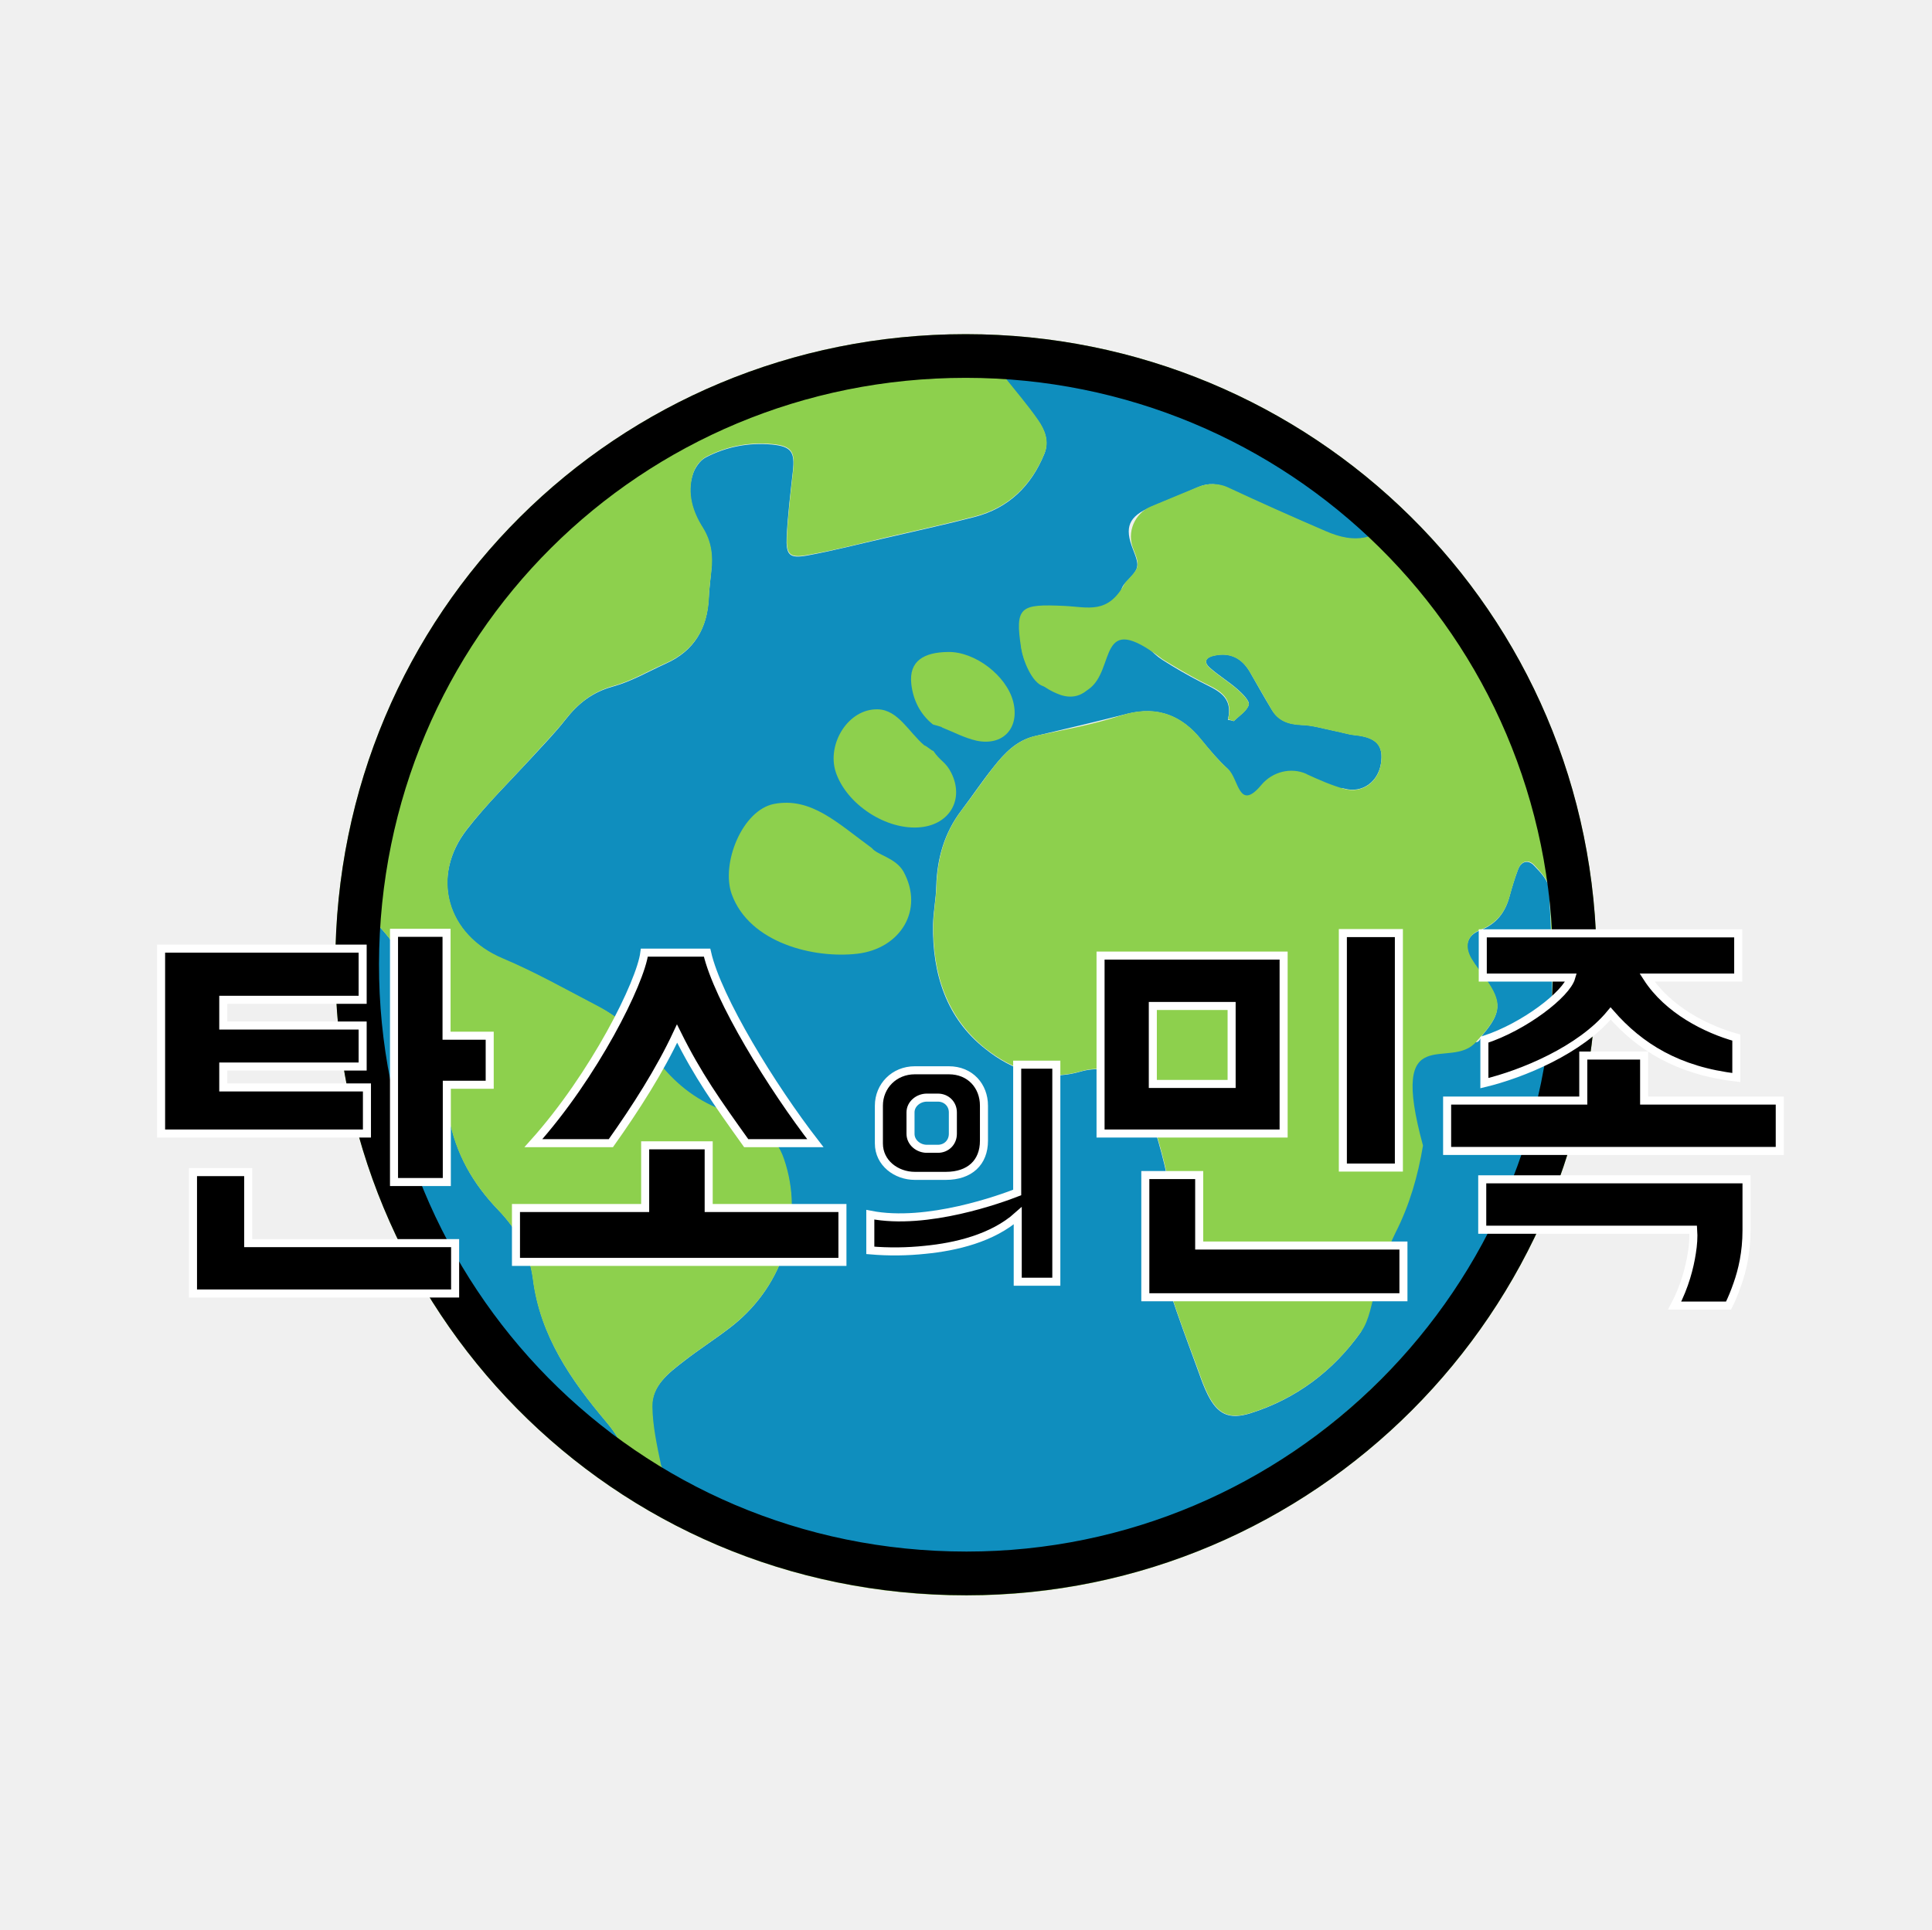
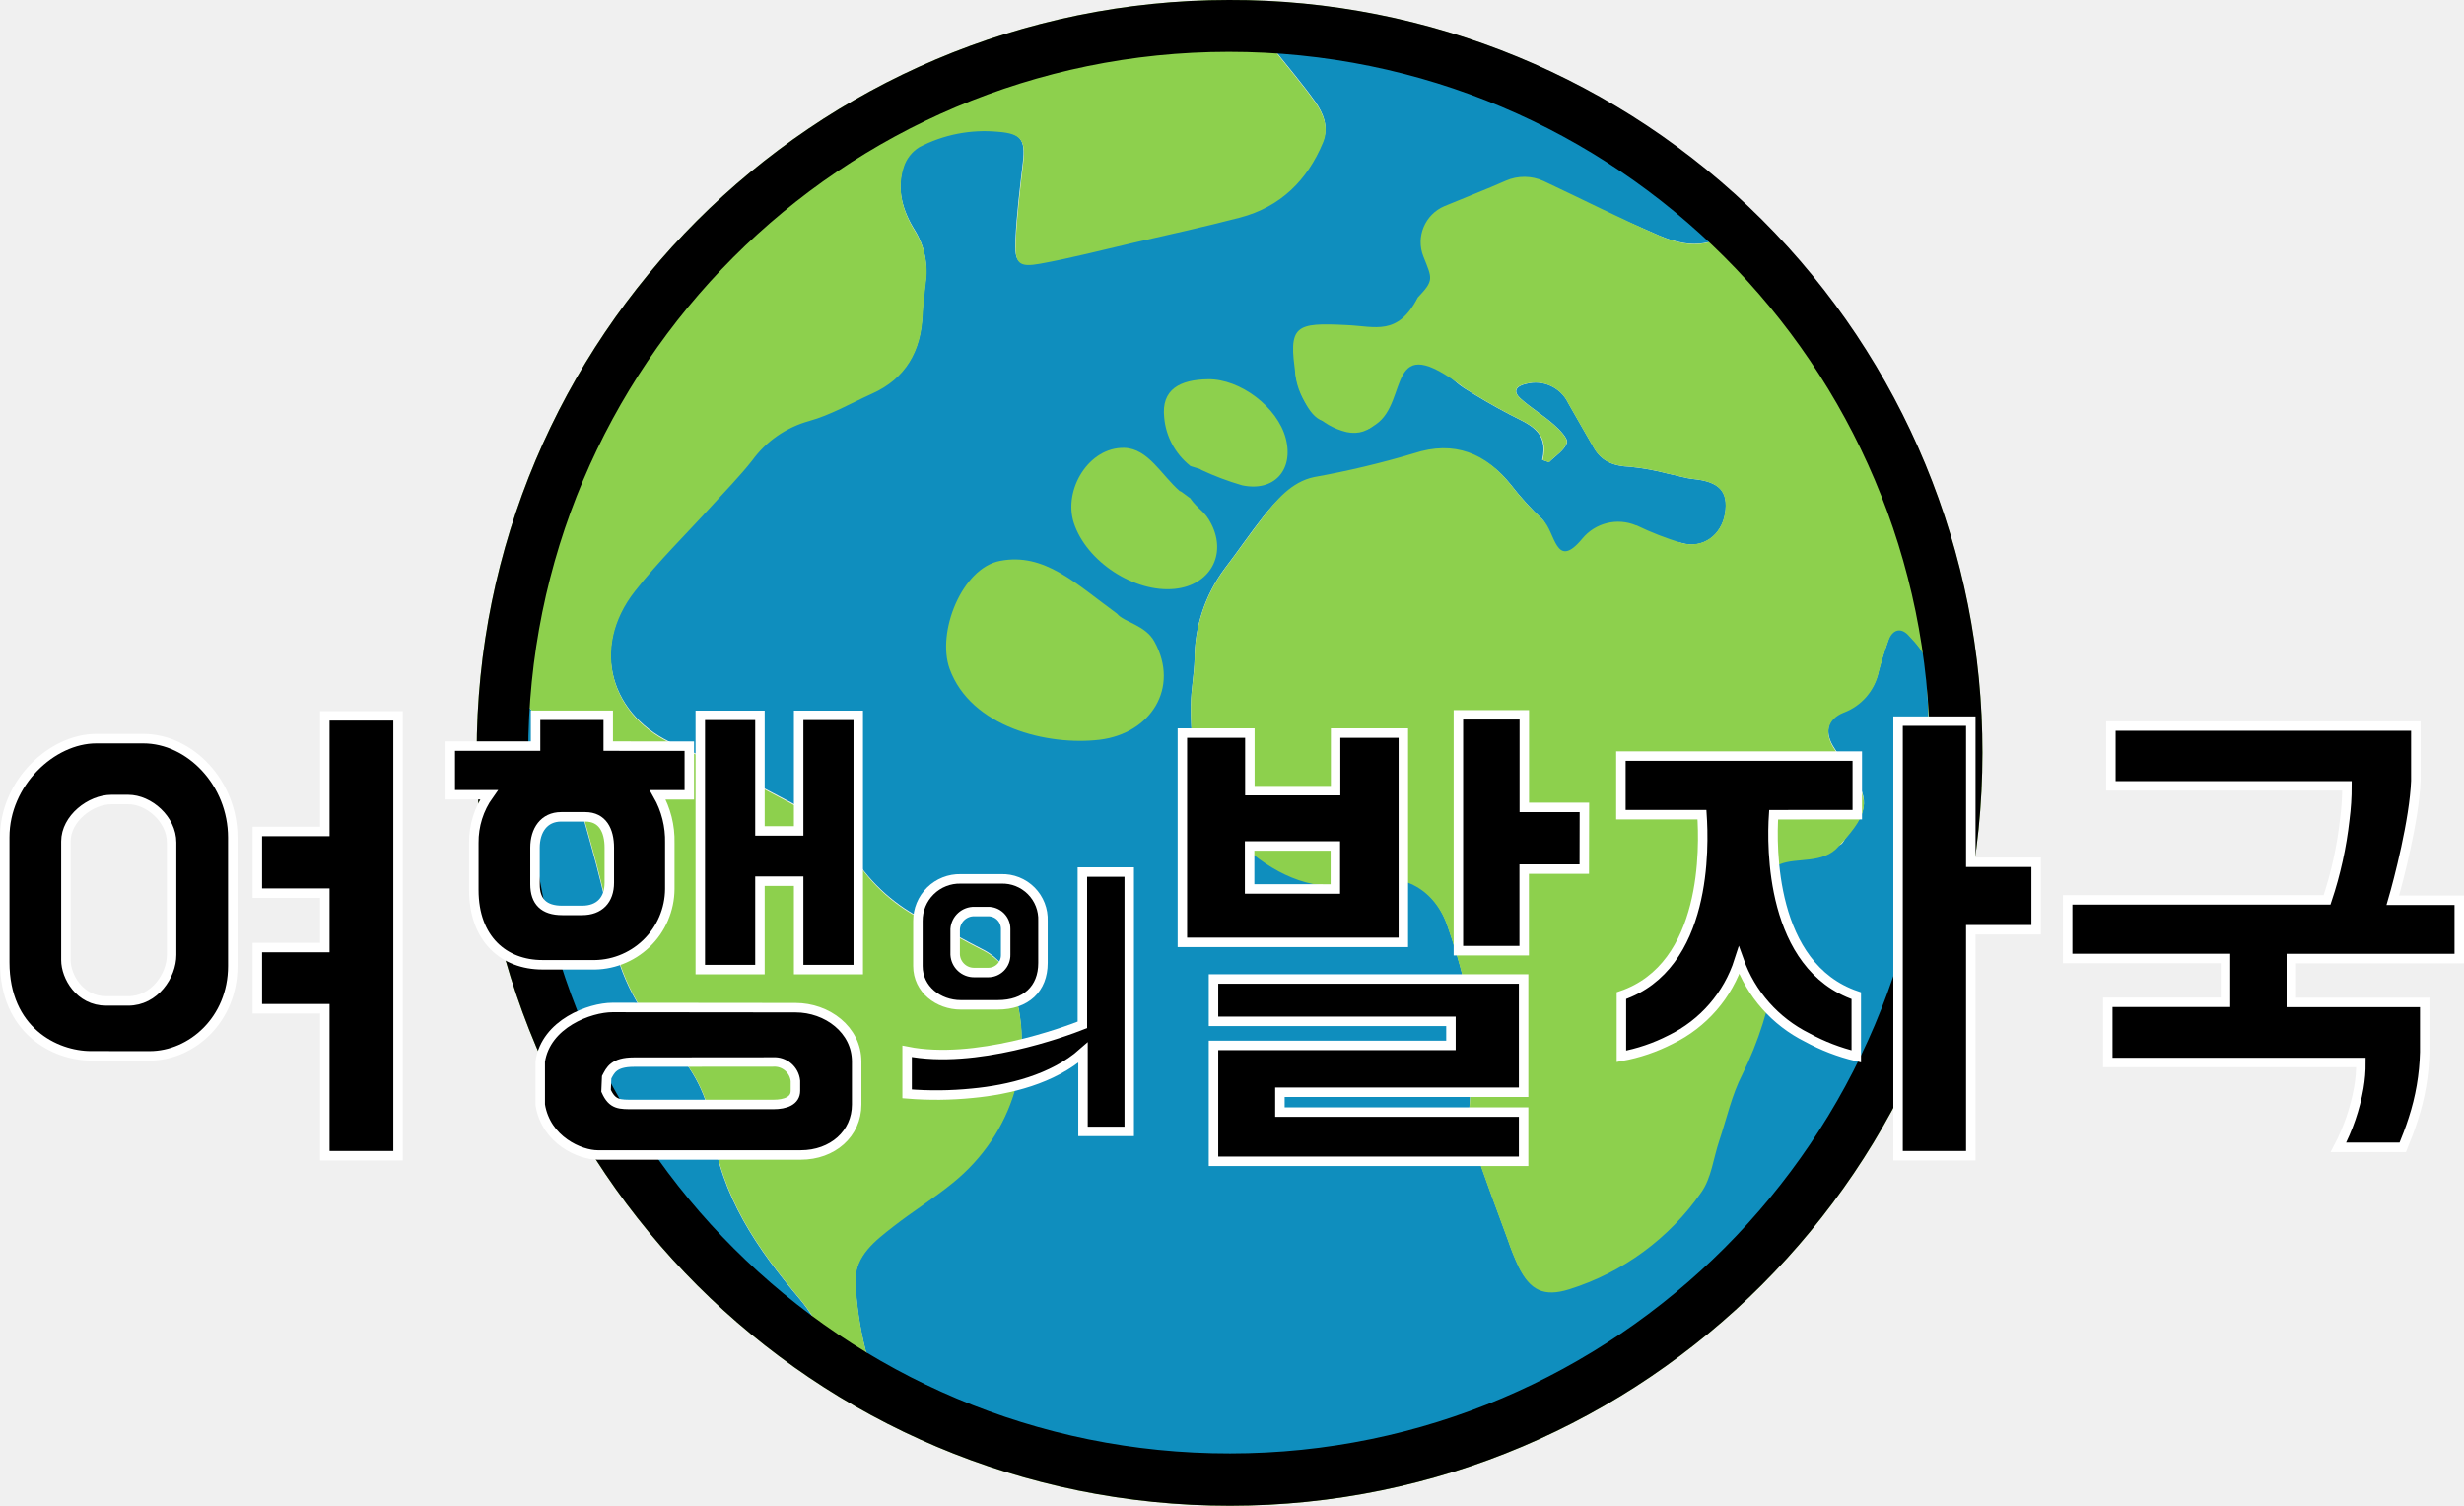
- <svg xmlns="http://www.w3.org/2000/svg" version="1.1" id="레이어_1" x="0px" y="0px" viewBox="0 0 720.8 720" enable-background="new 0 0 720.8 720" xml:space="preserve">
-   <g>
-     <g>
-       <path fill="#0F8EBE" d="M460.3,269.1c2-2,4.8-3.7,5.6-6.1c0.4-1.4-2.3-4.1-4.1-5.7c-3.3-2.9-7.1-5.2-10.4-8.1    c-2.6-2.3-1.4-4,1.7-4.6c5.7-1.2,10.1,0.8,13.2,6.1c2.7,4.7,5.3,9.4,8.1,14c2.5,4.2,6.3,5.6,11.1,5.8c4,0.1,7.9,1.3,11.8,2.1    c2.7,0.5,5.4,1.4,8.1,1.7c8.1,0.8,10.9,3.8,9.8,10.7c-1.1,6.8-7,11.1-13.6,9.3c-4.8-1.4-9.8,7.1-14.4,5    c-4.8-2.2-11.4-4.5-12.8,0.7c-10.2,39.5-11.8-9-16.3-13c-3.6-3.3-6.8-7.1-9.9-10.9c-7.3-9.1-16.3-12.6-27.8-9.7    c-11.4,2.9-22.8,5.6-34.3,8.3c-6.8,1.6-11.3,6.3-15.4,11.5c-4.2,5.2-7.9,10.8-12,16.2c-6.4,8.4-9.1,18-9.4,28.4    c-0.1,4.7-1.1,9.4-1.2,14.2c-0.3,18.3,4.9,35,19.6,46.5c9.9,7.9,21.8,12.3,35.4,8.4c11.2-3.2,21.5,2.5,25.4,14.3    c3.5,10.7,6.7,21.6,8.3,32.7c1.1,7.4-1.2,15.2-1.5,22.9c-0.2,4,0,8.2,1.1,11.9c3.3,10.2,7.1,20.3,10.8,30.4c1,2.8,2,5.6,3.3,8.2    c3.7,7.5,8,9.6,16,7.1c17.1-5.4,30.9-15.8,41.2-30.3c3.2-4.4-19.8-112,43-108.2c1.3,0.1,1.8-1.9,2.6-2.9c6.8-8.1,7-11.9,1-20.5    c-1.8-2.5-3.8-4.9-5.4-7.6c-2.8-4.7-1.6-8.9,3.3-10.7c6.1-2.4,9.4-6.7,11-12.8c0.9-3.3,1.9-6.6,3.1-9.8c1.2-3.3,3.9-3.9,6.1-1.5    c2.4,2.5,5.4,5.7,5.5,8.7c0.8,15.9,1.7,32,0.9,47.9c-1.2,25.9-8.2,50.6-19.7,73.9c-33.1,67.3-86.6,109.1-160.3,122.9    c-51.9,9.8-101.5,0.9-147.7-25.2c-1.9-1.1-4.3-2.8-4.7-4.5c-1.5-7.1-3.1-14.4-3.2-21.7c-0.1-7.9,6.2-12.7,11.9-17.1    c6-4.7,12.6-8.8,18.6-13.6c18.9-15.3,26.2-39.8,18.6-61.7c-1.6-4.7-4.2-8.4-8.7-10.7c-5.6-2.8-10.9-6-16.6-8.5    c-9.6-4.2-17.1-10.8-23.1-19.2c-5.4-7.5-11.9-14-20.2-18.3c-12-6.3-23.8-13-36.3-18.2c-20.5-8.7-27.1-30.5-13.1-48.4    c7.3-9.4,15.9-17.8,24-26.6c4.3-4.7,8.8-9.3,12.7-14.3c4.7-6,10-10.2,17.7-12.3c6.9-1.9,13.2-5.6,19.8-8.6    c10.5-4.7,15.4-13.2,15.9-24.4c0.2-3.3,0.6-6.5,0.9-9.8c0.6-5.8,0.1-11.1-3.2-16.4c-3.8-6-6-12.9-3.6-20.1    c0.8-2.4,2.7-5.1,4.8-6.2c7.7-4,16.1-5.6,24.7-4.8c7.3,0.7,8.6,2.8,7.8,10c-0.9,8.1-1.9,16.3-2.3,24.4c-0.3,6.9,1,8.2,7.7,7    c9.8-1.8,19.4-4.3,29.1-6.5c11.1-2.6,22.3-5,33.4-7.9c12.6-3.3,21-11.5,25.9-23.5c1.9-4.6,0.2-8.9-2.4-12.5    c-3.9-5.6-8.4-10.7-12.5-16c26.7-7.4,120.2,33.2,135.9,59.5c-5.8,1.6-11.1,0.2-16.1-2c-12.1-5.3-24.2-10.6-36.2-16.2    c-3.9-1.8-7.4-2.1-11.3-0.4c-5.8,2.6-11.8,4.9-17.6,7.4c-8.3,3.5-10,7.5-6.7,15.8c2.8,7,2.1,7.2-3,12.7c-6.4,6.8,6.8,24,13.9,28.5    c4.7,3,9.5,5.8,14.4,8.3c5.7,3,12.3,5,10.1,14.1C458.9,268.7,459.6,268.9,460.3,269.1z" />
-       <path fill="#0F8EBE" d="M140.9,345.1c8.3,8.6,13,18.2,15.9,28.7c3.9,14.2,8.2,28.3,10.7,42.8c2.5,13.9,9,25.2,18.5,35    c7.1,7.4,11.6,15.8,12.9,25.8c2.7,21.1,14.1,37.6,27.4,53.3c1.6,1.9,3.1,4,4.4,6.1C165.1,492.3,134.1,410.5,140.9,345.1z" />
-       <path fill="#8DD04D" d="M325.3,316.5c-13-9.5-22.7-19.1-36.5-16.5c-11.9,2.3-19.9,22.3-15.8,33.7c6.6,18.2,30.6,24.1,46.9,22.2    c16-1.9,25-16.3,17.2-30.6C334.2,320.1,327.3,319.1,325.3,316.5z" />
-       <path fill="#8DD04D" d="M344.9,278.2c-5.8-4.9-9.8-13.3-17.4-13.5c-11.1-0.3-19.1,13-15.7,23.4c4,12.1,19,21.9,31.7,20.6    c10.9-1.1,16.3-10.5,11.4-20.3c-2.1-4.2-4-4.2-6.7-8.2C347.9,280.4,345.2,278,344.9,278.2z" />
-       <path fill="#8DD04D" d="M351.5,271.5c4.3,1.7,8.4,3.9,12.8,4.9c10,2.1,16.2-4.8,13.7-14.6c-2.5-9.7-14.3-18.7-24.3-18.5    c-8.8,0.1-14.7,3.2-13.7,12c0.7,6.1,3.4,11.3,8,15C347.9,270.4,351.6,271.2,351.5,271.5z" />
-       <path fill="#8DD04D" d="M399.9,234.7c-1.9-1-3.7-2.1-5.6-2.9c-7.5-3.1-14.5,2.2-13.2,10.2c1.4,8.5,6.4,14.4,14.5,17.3    c7.8,2.7,14.1-3.3,12.3-11.5C406.7,242.7,403.9,238.3,399.9,234.7z" />
-       <path fill="#8DD04D" d="M511.1,250.1c3.3,4,6.4,6.5,10.7,7.1c4.1,0.6,7.7-2.2,8.1-6.3c0.7-7.4-5.6-15.8-13-17.1    c-6.2-1.1-10.4,4.5-8.2,11.2C509.3,247,510.5,249,511.1,250.1z" />
-       <path fill="#8DD04D" d="M595.7,360c0,129.7-105.5,235.3-235.1,235.4c-133,0-235.7-107.4-235.5-235.7    c0.2-131.3,105.1-235,235.2-235C489,124.7,595.7,227.8,595.7,360z M460.3,269.1c-0.7-0.2-1.4-0.5-2.1-0.7    c2.2-9.1-4.4-11.2-10.1-14.1c-4.9-2.6-9.7-5.4-14.4-8.3c-24.8-19.1-17.1,4.1-27.7,11.3c-3.3,2.3-2.2,1.6-8.4,1.7    c-3.2,0.1-5.2-2-8.3-2.9c-4.4-1.3-7.6-9.8-8.3-14.1c-2.5-15.8-0.2-16.6,15.9-15.9c9,0.4,16.6,3.4,22.9-8.7c5.1-5.4,5.8-5.7,3-12.6    c-2.5-6.2,0.5-13.2,6.6-15.8c5.7-2.4,11.4-4.7,17.1-7.1c3.8-1.7,8.2-1.7,11.9,0.1c12,5.6,24.1,11,36.2,16.2    c5.1,2.2,10.4,3.6,16.1,2c-15.7-26.3-109.2-66.9-135.9-59.5c4.2,5.3,8.6,10.4,12.5,16c2.5,3.6,4.3,7.9,2.4,12.5    c-4.9,11.9-13.3,20.2-25.9,23.5c-11.1,2.9-22.2,5.3-33.4,7.9c-9.7,2.3-19.3,4.8-29.1,6.5c-6.7,1.2-8-0.1-7.7-7    c0.4-8.2,1.4-16.3,2.3-24.4c0.8-7.2-0.5-9.3-7.8-10c-8.6-0.8-17,0.8-24.7,4.8c-2.1,1.1-4.1,3.8-4.8,6.2    c-2.3,7.2-0.2,14.1,3.6,20.1c3.3,5.3,3.9,10.6,3.2,16.4c-0.4,3.3-0.8,6.5-0.9,9.8c-0.5,11.3-5.4,19.7-15.9,24.4    c-6.6,2.9-12.9,6.7-19.8,8.6c-7.6,2.1-13,6.4-17.7,12.3c-3.9,5-8.4,9.5-12.7,14.3c-8,8.8-16.6,17.2-24,26.6    c-14,17.9-7.5,39.7,13.1,48.4c12.1,5.1,23.6,11.6,35.3,17.7c8.5,4.4,15.6,11,21.2,18.8c6.1,8.4,13.5,15,23.2,19.2    c5.7,2.4,11,5.7,16.6,8.5c4.5,2.3,7.1,6,8.7,10.7c7.5,21.9,0.3,46.3-18.6,61.7c-6,4.8-12.5,8.9-18.6,13.6    c-5.7,4.4-12,9.2-11.9,17.1c0.1,7.2,1.7,14.5,3.2,21.7c0.4,1.8,2.8,3.5,4.7,4.5c45.9,26,95.2,34.9,146.8,25.4    c65-12,120.5-52.1,153.7-109.2c15.8-27.2,25.7-56.6,27.1-87.8c0.7-15.9-0.1-32-0.9-47.9c-0.2-3-3.2-6.2-5.5-8.7    c-2.2-2.4-4.9-1.7-6.1,1.5c-1.2,3.2-2.2,6.5-3.1,9.8c-1.6,6.1-4.9,10.4-11,12.8c-4.9,1.9-6,6-3.3,10.7c1.6,2.7,3.6,5.1,5.4,7.6    c6,8.6,5.8,12.4-1,20.5c-0.8,1-1.8,1.9-2.6,2.9c-9.6,11.4-33-9.2-19.9,38.8c-1.9,11.3-5,22.2-10.3,32.6    c-3.3,6.5-4.9,13.8-7.2,20.8c-1.8,5.4-2.4,11.6-5.6,16.1c-10.3,14.5-24.1,24.9-41.2,30.3c-8,2.5-12.3,0.4-16-7.1    c-1.3-2.6-2.3-5.4-3.3-8.2c-3.7-10.1-7.6-20.1-10.8-30.4c-1.2-3.7-1.3-7.9-1.1-11.9c0.3-7.7,2.6-15.5,1.5-22.9    c-1.6-11.1-4.8-22-8.3-32.7c-3.9-11.8-14.2-17.6-25.4-14.3c-13.6,3.9-25.4-0.6-35.4-8.4c-14.6-11.6-19.9-28.2-19.6-46.5    c0.1-4.7,1-9.4,1.2-14.2c0.3-10.4,3-20,9.4-28.4c4.1-5.3,7.8-10.9,12-16.2c4.2-5.3,8.8-10.1,16-11.6c10.4-2.2,21-4.1,31.1-7.4    c12.7-4.2,22.6-0.8,30.4,9c3.1,3.8,6.2,7.6,9.9,10.9c4,3.6,3.9,16.1,12.4,5.9c4.1-4.9,11-6.7,16.8-4.1c0,0,0.1,0,0.1,0.1    c4.6,2.1,9.3,4.2,14.1,5.5c6.6,1.8,12.5-2.5,13.6-9.3c1.1-6.9-1.8-9.9-9.8-10.7c-2.7-0.3-5.4-1.2-8.1-1.7c-3.9-0.8-7.8-2-11.8-2.1    c-4.8-0.2-8.7-1.5-11.1-5.8c-2.7-4.7-5.4-9.4-8.1-14c-3.1-5.3-7.5-7.3-13.2-6.1c-3.1,0.6-4.3,2.3-1.7,4.6    c3.3,2.9,7.1,5.2,10.4,8.1c1.8,1.6,4.5,4.3,4.1,5.7C465.2,265.4,462.3,267.2,460.3,269.1z M140.9,345.1    c-6.8,65.3,24.3,147.2,89.7,191.7c-1.3-2.2-2.8-4.2-4.4-6.1c-13.2-15.7-24.7-32.2-27.4-53.3c-1.3-10-5.8-18.4-12.9-25.8    c-9.4-9.8-16-21-18.5-35c-2.5-14.4-6.8-28.6-10.7-42.8C153.9,363.4,149.2,353.8,140.9,345.1z" />
-     </g>
-     <path d="M360.3,124.7c-130.1,0-235,103.7-235.2,235C124.9,488,227.6,595.4,360.6,595.3c129.6,0,235.1-105.6,235.1-235.4   C595.7,227.8,489,124.7,360.3,124.7z M360.6,579c-123.8,0-219.4-99.9-219.2-219.3C141.7,237.5,239.2,141,360.3,141   c119.8,0,219,96,219.1,219C579.4,480.7,481.2,579,360.6,579z" />
-   </g>
-   <g>
-     <g>
-       <path stroke="#FFFFFF" stroke-width="3" stroke-miterlimit="10" d="M83.3,373.1v9.6h52V398h-52v7.8h53.6V423H60.1v-69h75.2v19.1    H83.3z M72,482.7v-45.3h20.6v26.5h77.2v18.8H72z M182.7,386.5v18.3h-16v36.3H147v-93h19.6v38.4H182.7z" />
-       <path stroke="#FFFFFF" stroke-width="3" stroke-miterlimit="10" d="M192.5,470.9v-20.1h48.2v-23.4h23.7v23.4h49.9v20.1H192.5z     M263.8,355.5c3.9,17.2,24.2,50.2,40.4,71.1h-25.8c-11-15.4-18-25.2-25.8-40.9c-6.4,13.7-15.4,27.8-24.7,40.9H199    c22.7-25.3,40-60,41.4-71.1H263.8z" />
-       <path stroke="#FFFFFF" stroke-width="3" stroke-miterlimit="10" d="M394.1,478.3h-14.4v-24.6c-9.4,8.4-23.2,11.6-34.6,12.7    c-6.6,0.7-13.5,0.8-20.4,0.2v-13.3c21.2,4.2,49.2-6.1,54.8-8.3v-47.7h14.6V478.3z M354,399.4c8,0,13.1,5.9,13.1,13.2v13.1    c0,8.1-5.3,13.1-14.2,13.1h-11.6c-6.9,0-13.4-4.8-13.4-12.1v-14.1c0-7.3,5.7-13.2,13.4-13.2H354z M355.5,415.1    c0-3.1-2.4-5.5-5.6-5.5h-4.1c-3.2,0-6.1,2.4-6.1,5.5v8c0,3.2,2.9,5.6,6.1,5.6h4.1c3.2,0,5.6-2.4,5.6-5.6V415.1z" />
-       <path stroke="#FFFFFF" stroke-width="3" stroke-miterlimit="10" d="M478.9,423h-68.3v-66.4h68.3V423z M427.3,438.5h20.1v26.3h76.2    v19.3h-96.3V438.5z M430.1,375.4v29.1h29.4v-29.1H430.1z M501,435.7v-87.5h20.9v87.5H501z" />
-       <path stroke="#FFFFFF" stroke-width="3" stroke-miterlimit="10" d="M664,429.5H539.9v-18.8h50.8v-16.8h22.7v16.8H664V429.5z     M651.6,459.1c0,8.3-1.6,15-3.4,20.1c-1,2.9-2.1,5.6-3.3,8h-20.1c3.8-7.2,5.6-14.4,6.4-19.6c0.5-3.1,0.7-5.9,0.5-8.7H553v-18.8    h98.6V459.1z M648.5,348.3v16.5h-34c7.8,12.1,22.1,19.3,33.3,22.4v14.9c-21.7-2.5-36-11.4-46.9-23.9c-11.3,13.7-33,22.6-47.1,26    V388c15-4.9,30.6-17,32.4-23.2h-33v-16.5H648.5z" />
+ <svg xmlns="http://www.w3.org/2000/svg" viewBox="0 0 390.28 238.5">
+   <defs>
+     <style>.cls-1{fill:#0f8ebe;}.cls-2{fill:#8dd04d;}.cls-3{stroke:#fff;stroke-miterlimit:10;stroke-width:1.5px;}</style>
+   </defs>
+   <g id="레이어_2" data-name="레이어 2">
+     <g id="레이어_1-2" data-name="레이어 1">
+       <path class="cls-1" d="M245.36,73.21c1-1,2.45-1.87,2.83-3.08.22-.68-1.16-2.09-2.06-2.88-1.67-1.47-3.62-2.62-5.27-4.11-1.3-1.16-.69-2,.87-2.34a5.75,5.75,0,0,1,6.69,3.08c1.37,2.37,2.7,4.76,4.08,7.12,1.26,2.15,3.2,2.84,5.65,2.93a38.93,38.93,0,0,1,6,1.08c1.37.27,2.72.73,4.1.87,4.08.41,5.54,1.94,5,5.43S269.68,87,266.36,86c-2.46-.68-5,3.58-7.32,2.52s-5.79-2.29-6.48.38c-5.18,20-6-4.58-8.24-6.61a46.73,46.73,0,0,1-5-5.51c-3.68-4.59-8.25-6.41-14.06-4.94s-11.57,2.84-17.37,4.2c-3.47.82-5.75,3.22-7.83,5.83s-4,5.49-6.08,8.18a24.15,24.15,0,0,0-4.77,14.39c-.07,2.4-.55,4.79-.59,7.18-.15,9.3,2.5,17.72,9.91,23.58,5,4,11.05,6.23,17.93,4.26,5.68-1.62,10.91,1.29,12.86,7.27a98.85,98.85,0,0,1,4.2,16.59c.54,3.75-.59,7.71-.75,11.59a17.62,17.62,0,0,0,.57,6c1.66,5.18,3.63,10.27,5.49,15.38a40.33,40.33,0,0,0,1.66,4.15c1.86,3.78,4,4.87,8.11,3.58a40,40,0,0,0,20.86-15.34c1.6-2.25-10-56.77,21.77-54.82.66,0,.91-1,1.33-1.48,3.44-4.09,3.53-6,.49-10.38-.9-1.3-1.93-2.51-2.72-3.86-1.4-2.39-.79-4.49,1.67-5.44a8.84,8.84,0,0,0,5.58-6.49c.44-1.68,1-3.35,1.56-5s2-2,3.1-.79,2.72,2.88,2.8,4.4c.42,8.09.86,16.21.48,24.28a94.38,94.38,0,0,1-10,37.43c-16.79,34.12-43.89,55.26-81.23,62.3-26.3,4.95-51.43.44-74.84-12.78-1-.54-2.19-1.39-2.38-2.3a55.55,55.55,0,0,1-1.61-11c0-4,3.15-6.41,6-8.66,3.07-2.4,6.39-4.46,9.41-6.91,9.6-7.77,13.28-20.18,9.45-31.26a8.91,8.91,0,0,0-4.42-5.43c-2.82-1.41-5.53-3.06-8.41-4.3a28,28,0,0,1-11.73-9.7,29.65,29.65,0,0,0-10.24-9.27c-6.09-3.17-12.09-6.58-18.4-9.24-10.41-4.39-13.71-15.45-6.61-24.5,3.72-4.75,8.08-9,12.14-13.48,2.17-2.39,4.45-4.7,6.44-7.23a16.61,16.61,0,0,1,9-6.25c3.47-1,6.69-2.84,10-4.34,5.34-2.39,7.79-6.66,8-12.38.08-1.65.3-3.3.48-5a12.21,12.21,0,0,0-1.64-8.3c-1.93-3.06-3-6.56-1.83-10.2a5.76,5.76,0,0,1,2.45-3.15,22.34,22.34,0,0,1,12.52-2.44c3.7.34,4.36,1.41,3.94,5-.47,4.11-1,8.23-1.18,12.36-.17,3.5.5,4.15,3.89,3.53,4.95-.9,9.83-2.17,14.73-3.31,5.65-1.31,11.31-2.56,16.91-4,6.39-1.68,10.66-5.85,13.15-11.89,1-2.34.08-4.49-1.21-6.33-2-2.81-4.24-5.43-6.35-8.09C215.57,4.39,263,25,270.91,38.28c-2.92.8-5.6.09-8.17-1-6.14-2.68-12.26-5.39-18.32-8.23a6.42,6.42,0,0,0-5.71-.2c-3,1.3-6,2.5-8.94,3.75-4.21,1.76-5.08,3.81-3.41,8,1.4,3.53,1.09,3.66-1.51,6.41-3.25,3.43,3.42,12.15,7,14.43,2.38,1.51,4.82,2.93,7.31,4.23,2.87,1.5,6.21,2.54,5.11,7.17Z" />
+       <path class="cls-1" d="M83.48,111.72a32.64,32.64,0,0,1,8,14.55c2,7.19,4.14,14.36,5.42,21.67a33.36,33.36,0,0,0,9.36,17.73,22.49,22.49,0,0,1,6.53,13.07c1.36,10.7,7.16,19.08,13.86,27a23.59,23.59,0,0,1,2.22,3.1C95.77,186.3,80,144.82,83.48,111.72Z" />
+       <path class="cls-2" d="M176.92,97.19c-6.61-4.82-11.5-9.69-18.51-8.36-6.06,1.14-10.08,11.32-8,17.1,3.35,9.24,15.49,12.22,23.77,11.24,8.13-1,12.68-8.25,8.69-15.52C181.46,99,178,98.55,176.92,97.19Z" />
+       <path class="cls-2" d="M186.88,77.79c-2.91-2.51-5-6.75-8.8-6.85-5.62-.14-9.69,6.61-8,11.87,2,6.15,9.63,11.12,16,10.46,5.5-.56,8.28-5.32,5.79-10.27-1.08-2.16-2-2.15-3.41-4.16C188.41,78.93,187,77.69,186.88,77.79Z" />
+       <path class="cls-2" d="M190.21,74.4a44.72,44.72,0,0,0,6.51,2.46c5.07,1.09,8.23-2.41,6.94-7.4s-7.25-9.46-12.31-9.39c-4.46.06-7.44,1.61-6.95,6.06a11,11,0,0,0,4.06,7.6C188.41,73.87,190.27,74.25,190.21,74.4Z" />
+       <path class="cls-2" d="M214.72,55.77c-.95-.5-1.87-1.08-2.86-1.49-3.81-1.55-7.34,1.12-6.67,5.18a10.68,10.68,0,0,0,7.36,8.77c4,1.38,7.13-1.67,6.22-5.82A12.15,12.15,0,0,0,214.72,55.77Z" />
+       <path class="cls-2" d="M271.07,63.55c1.66,2,3.22,3.29,5.4,3.6A3.58,3.58,0,0,0,280.6,64,8.69,8.69,0,0,0,274,55.28c-3.14-.57-5.27,2.29-4.15,5.67A18.6,18.6,0,0,0,271.07,63.55Z" />
+       <path class="cls-2" d="M314,119.24C314,185,260.5,238.49,194.84,238.5A119.25,119.25,0,1,1,314,119.24Zm-68.59-46-1.05-.37c1.1-4.63-2.24-5.67-5.11-7.17-2.49-1.3-4.93-2.72-7.31-4.23-12.59-9.68-8.64,2.09-14,5.74-1.68,1.14-1.1.8-4.25.88-1.64,0-2.64-1-4.22-1.45-2.25-.67-3.87-5-4.22-7.15-1.27-8-.09-8.41,8.05-8,4.58.2,8.07,1.78,11.27-4.37,2.6-2.74,2.29-2.95.89-6.48a6.19,6.19,0,0,1,3.35-8c2.89-1.21,6.8-2.72,9.66-4a7.3,7.3,0,0,1,6.05.05c6.06,2.84,12.14,5.93,18.28,8.61,2.57,1.12,5.25,1.83,8.17,1C263,25,215.57,4.39,202,8.15c2.11,2.66,4.37,5.28,6.35,8.09,1.29,1.84,2.17,4,1.21,6.33-2.49,6-6.76,10.21-13.15,11.89-5.6,1.46-11.26,2.71-16.91,4-4.9,1.14-9.78,2.41-14.73,3.31-3.39.62-4.06,0-3.89-3.53.2-4.13.71-8.25,1.18-12.36.42-3.64-.24-4.71-3.94-5a22.34,22.34,0,0,0-12.52,2.44,5.76,5.76,0,0,0-2.45,3.15c-1.19,3.64-.1,7.14,1.83,10.2a12.21,12.21,0,0,1,1.64,8.3c-.18,1.65-.4,3.3-.48,5-.26,5.72-2.71,10-8,12.38-3.32,1.5-6.54,3.38-10,4.34a16.61,16.61,0,0,0-9,6.25c-2,2.53-4.27,4.84-6.44,7.23-4.06,4.48-8.42,8.73-12.14,13.48-7.1,9.05-3.8,20.11,6.61,24.5,6.14,2.59,12,5.89,17.9,9a31.08,31.08,0,0,1,10.73,9.5,27.89,27.89,0,0,0,11.74,9.72c2.88,1.24,5.59,2.89,8.41,4.3a8.91,8.91,0,0,1,4.42,5.43c3.83,11.08.15,23.49-9.45,31.26-3,2.45-6.34,4.51-9.41,6.91-2.88,2.25-6.06,4.64-6,8.66a55.55,55.55,0,0,0,1.61,11c.19.91,1.43,1.76,2.38,2.3,23.28,13.15,48.26,17.68,74.41,12.86,32.93-6.08,61-26.39,77.88-55.34,8-13.78,13-28.69,13.74-44.47.38-8.07-.06-16.19-.48-24.28-.08-1.52-1.61-3.14-2.8-4.4s-2.48-.88-3.1.79-1.12,3.29-1.56,5a8.84,8.84,0,0,1-5.58,6.49c-2.46,1-3.07,3.05-1.67,5.44.79,1.35,1.82,2.56,2.72,3.86,3,4.36,2.95,6.29-.49,10.38-.42.51-.9,1-1.33,1.48-4.89,5.76-16.71-4.66-10.07,19.65a56.42,56.42,0,0,1-5.2,16.5c-1.68,3.27-2.48,7-3.66,10.52-.92,2.74-1.24,5.9-2.84,8.15a40,40,0,0,1-20.86,15.34c-4.07,1.29-6.25.2-8.11-3.58a40.33,40.33,0,0,1-1.66-4.15c-1.86-5.11-3.83-10.2-5.49-15.38a17.62,17.62,0,0,1-.57-6c.16-3.88,1.29-7.84.75-11.59a98.85,98.85,0,0,0-4.2-16.59c-1.95-6-7.18-8.89-12.86-7.27-6.88,2-12.89-.28-17.93-4.26-7.41-5.86-10.06-14.28-9.91-23.58,0-2.39.52-4.78.59-7.18A24.15,24.15,0,0,1,194,90.06c2.07-2.69,4-5.52,6.08-8.18s4.46-5.57,8.08-6.32a143.83,143.83,0,0,0,15.76-3.75c6.46-2.12,11.46,0,15.42,5a46.73,46.73,0,0,0,5,5.51c2.05,1.84,2,8.17,6.28,3a7.34,7.34,0,0,1,8.53-2.1l.07,0A49.13,49.13,0,0,0,266.36,86c3.32.94,6.33-1.26,6.86-4.7s-.91-5-5-5.43c-1.38-.14-2.73-.6-4.1-.87a38.93,38.93,0,0,0-6-1.08c-2.45-.09-4.39-.78-5.65-2.93-1.38-2.36-2.71-4.75-4.08-7.12a5.75,5.75,0,0,0-6.69-3.08c-1.56.32-2.17,1.18-.87,2.34,1.65,1.49,3.6,2.64,5.27,4.11.9.79,2.28,2.2,2.06,2.88C247.81,71.34,246.36,72.2,245.36,73.21ZM83.48,111.72c-3.45,33.1,12.29,74.58,45.44,97.14a23.59,23.59,0,0,0-2.22-3.1c-6.7-7.94-12.5-16.32-13.86-27a22.49,22.49,0,0,0-6.53-13.07A33.36,33.36,0,0,1,97,147.94c-1.28-7.31-3.46-14.48-5.42-21.67A32.64,32.64,0,0,0,83.48,111.72Z" />
+       <path d="M194.66,0a119.25,119.25,0,1,0,.18,238.5C260.5,238.49,314,185,314,119.24A119,119,0,0,0,194.66,0Zm.17,230.21a111,111,0,1,1,110.84-111C305.67,180.41,255.93,230.2,194.83,230.21Z" />
+       <path class="cls-3" d="M14.42,167.23c-5.72,0-13.67-4-13.67-14.82v-19.8C.75,124,8.21,117,15.25,117H22.7c7.38,0,14.17,7,14.17,15.66V153c0,8.53-6.55,14.24-13.17,14.24Zm5.88-8.69c4.22,0,6.88-4.06,6.88-7.29V133.44c0-3.65-3.57-6.8-6.88-6.8H17.65c-3.31,0-7.21,3-7.21,6.63v18.8c0,2.57,2.16,6.47,6.38,6.47Zm42.75,24.52H51.45V159.78H40.76v-9.69H51.45v-8.62H40.76V131.7H51.45V113.39h11.6Z" />
+       <path class="cls-3" d="M109.18,118.19v7.71h-5a14.67,14.67,0,0,1,1.91,7.62v7.29a12.08,12.08,0,0,1-12.51,12H85.9c-6,0-10.85-4-10.85-11.85v-7.45a12.84,12.84,0,0,1,2.4-7.62H71.32v-7.71H84.83v-4.88H96.34v4.88ZM96.51,134.26c0-2.73-1.08-4.88-3.81-4.88H88.89c-2.74,0-4.15,2.15-4.15,4.88v5.8c0,2.74,1.41,4.14,4.31,4.14H92.2c2.73,0,4.31-1.65,4.31-4.39ZM126,159.61c5,0,9.69,3.48,9.69,8.54v6.79c0,4.64-3.81,8-8.86,8H94.69c-2.82,0-8.21-2.32-9.12-7.95v-6.87c.91-6,7.87-8.54,11.43-8.54Zm-25.6,8.62c-3.23,0-3.73,1.32-4.31,2.4L96,172.78c1,2.24,2.15,2.16,4.39,2.16h22.12c1.9,0,3.48-.58,3.48-2.16v-1.57a3.35,3.35,0,0,0-3.56-3Zm35.54-54.92v40.26H126.5v-14h-6.13v14h-9.45V113.31h9.45v18.3h6.13v-18.3Z" />
+       <path class="cls-3" d="M178.86,179.21h-7.32V166.72c-4.78,4.24-11.76,5.9-17.51,6.44a56.67,56.67,0,0,1-10.35.1v-6.74c10.74,2.15,24.93-3.07,27.76-4.19v-24.2h7.42Zm-20.3-40a6.42,6.42,0,0,1,6.64,6.68v6.63c0,4.1-2.69,6.64-7.17,6.64h-5.86c-3.51,0-6.78-2.44-6.78-6.15v-7.12a6.62,6.62,0,0,1,6.78-6.68Zm.73,7.95a2.75,2.75,0,0,0-2.82-2.78h-2.1a3,3,0,0,0-3.08,2.78v4.05a3,3,0,0,0,3.08,2.83h2.1a2.76,2.76,0,0,0,2.82-2.83Z" />
+       <path class="cls-3" d="M222.28,116.12v33.14h-35V116.12h10.69v9.11h13.58v-9.11Zm-30.07,49.46h37.61v-3.81H192.21v-6.71h49.12V173h-38.6v3.15h38.6v7.79H192.21Zm19.3-24.77V134H197.93v6.8Zm39.43-3.15h-9.52v12.92H231V113.22h10.44v14.67h9.52Z" />
+       <path class="cls-3" d="M280.93,129.05c-.33,5-.58,24,13.09,28.66v9.61a31.58,31.58,0,0,1-7.79-3,21.71,21.71,0,0,1-10.77-12.17,21,21,0,0,1-10.85,12.51,28.12,28.12,0,0,1-7.79,2.65v-9.61c13.67-4.64,13.09-23.7,12.76-28.66H256.74v-9.28h37.44v9.28Zm41.58,7.53v10.69H312.16v35.79H300.64V114.22h11.52v22.36Z" />
+       <path class="cls-3" d="M389.53,151.83h-26.6v6.95h21.13v7.87a37.05,37.05,0,0,1-1.82,10.61c-.5,1.57-1.08,3.06-1.66,4.47H370.39a32.59,32.59,0,0,0,3.23-9.44,22.63,22.63,0,0,0,.33-4H333.86v-9.53H352.5v-6.95h-25v-9.28h41.09a61.57,61.57,0,0,0,2.81-12.76,40.15,40.15,0,0,0,.34-5.3H334.35V115h48.3v8.7c-.25,6.21-2.73,15.74-3.65,18.89h10.53Z" />
    </g>
  </g>
</svg>
